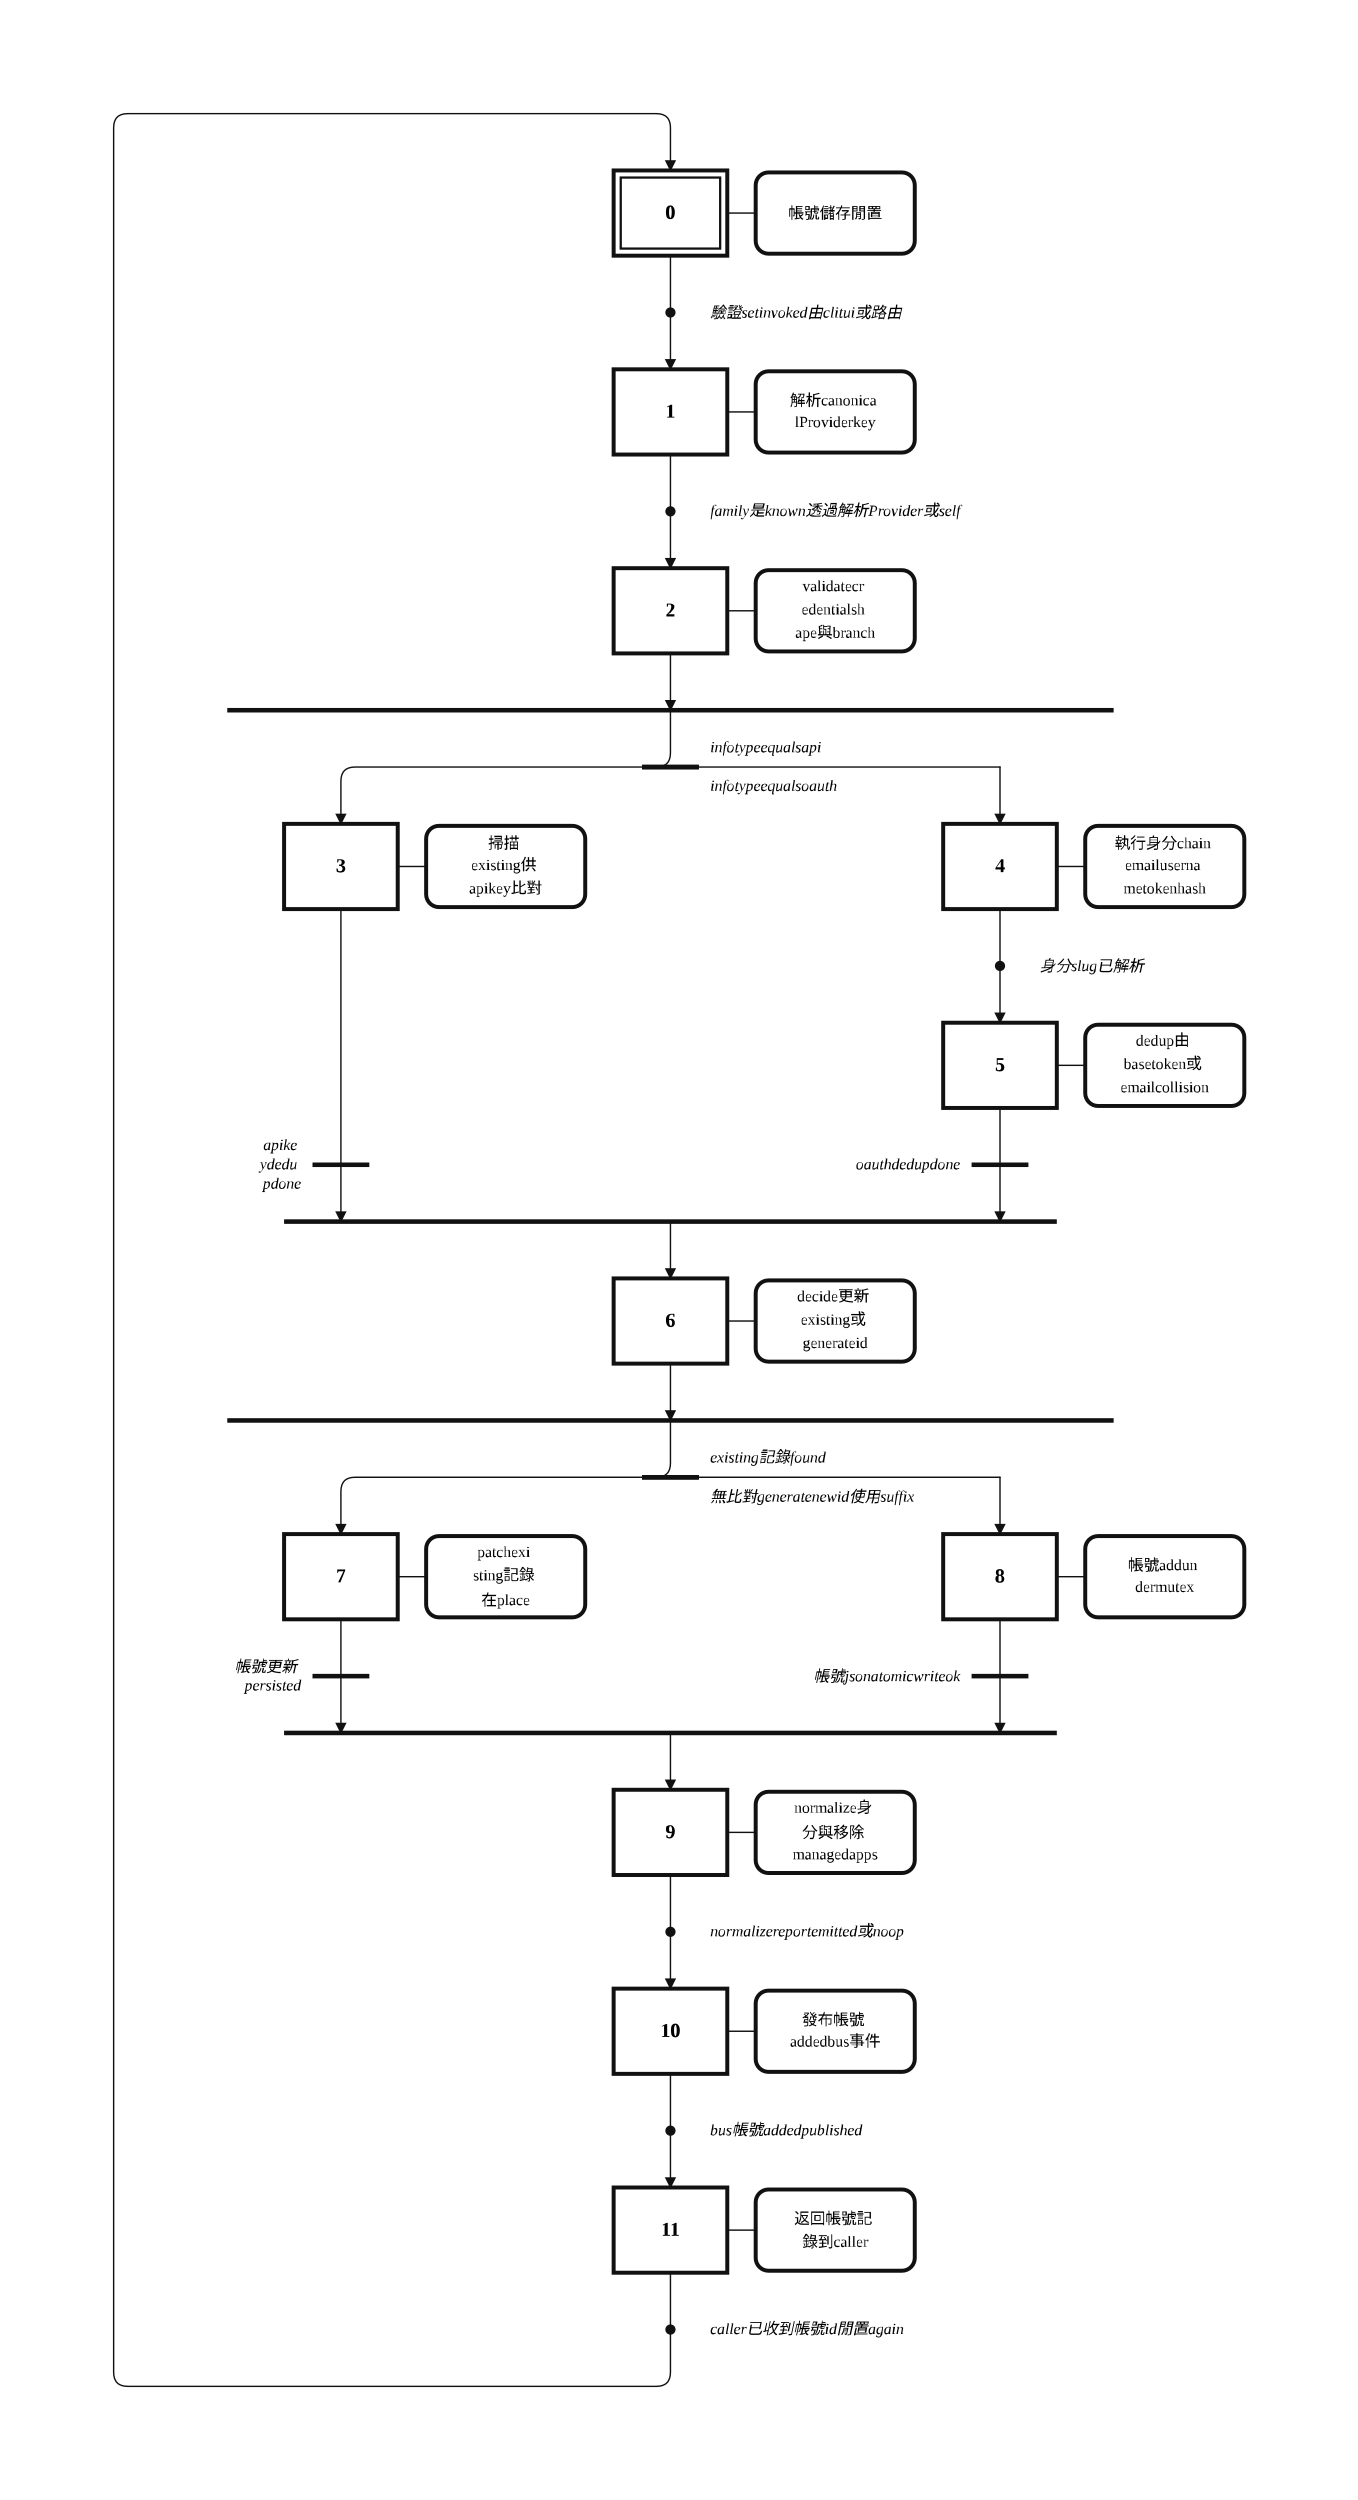
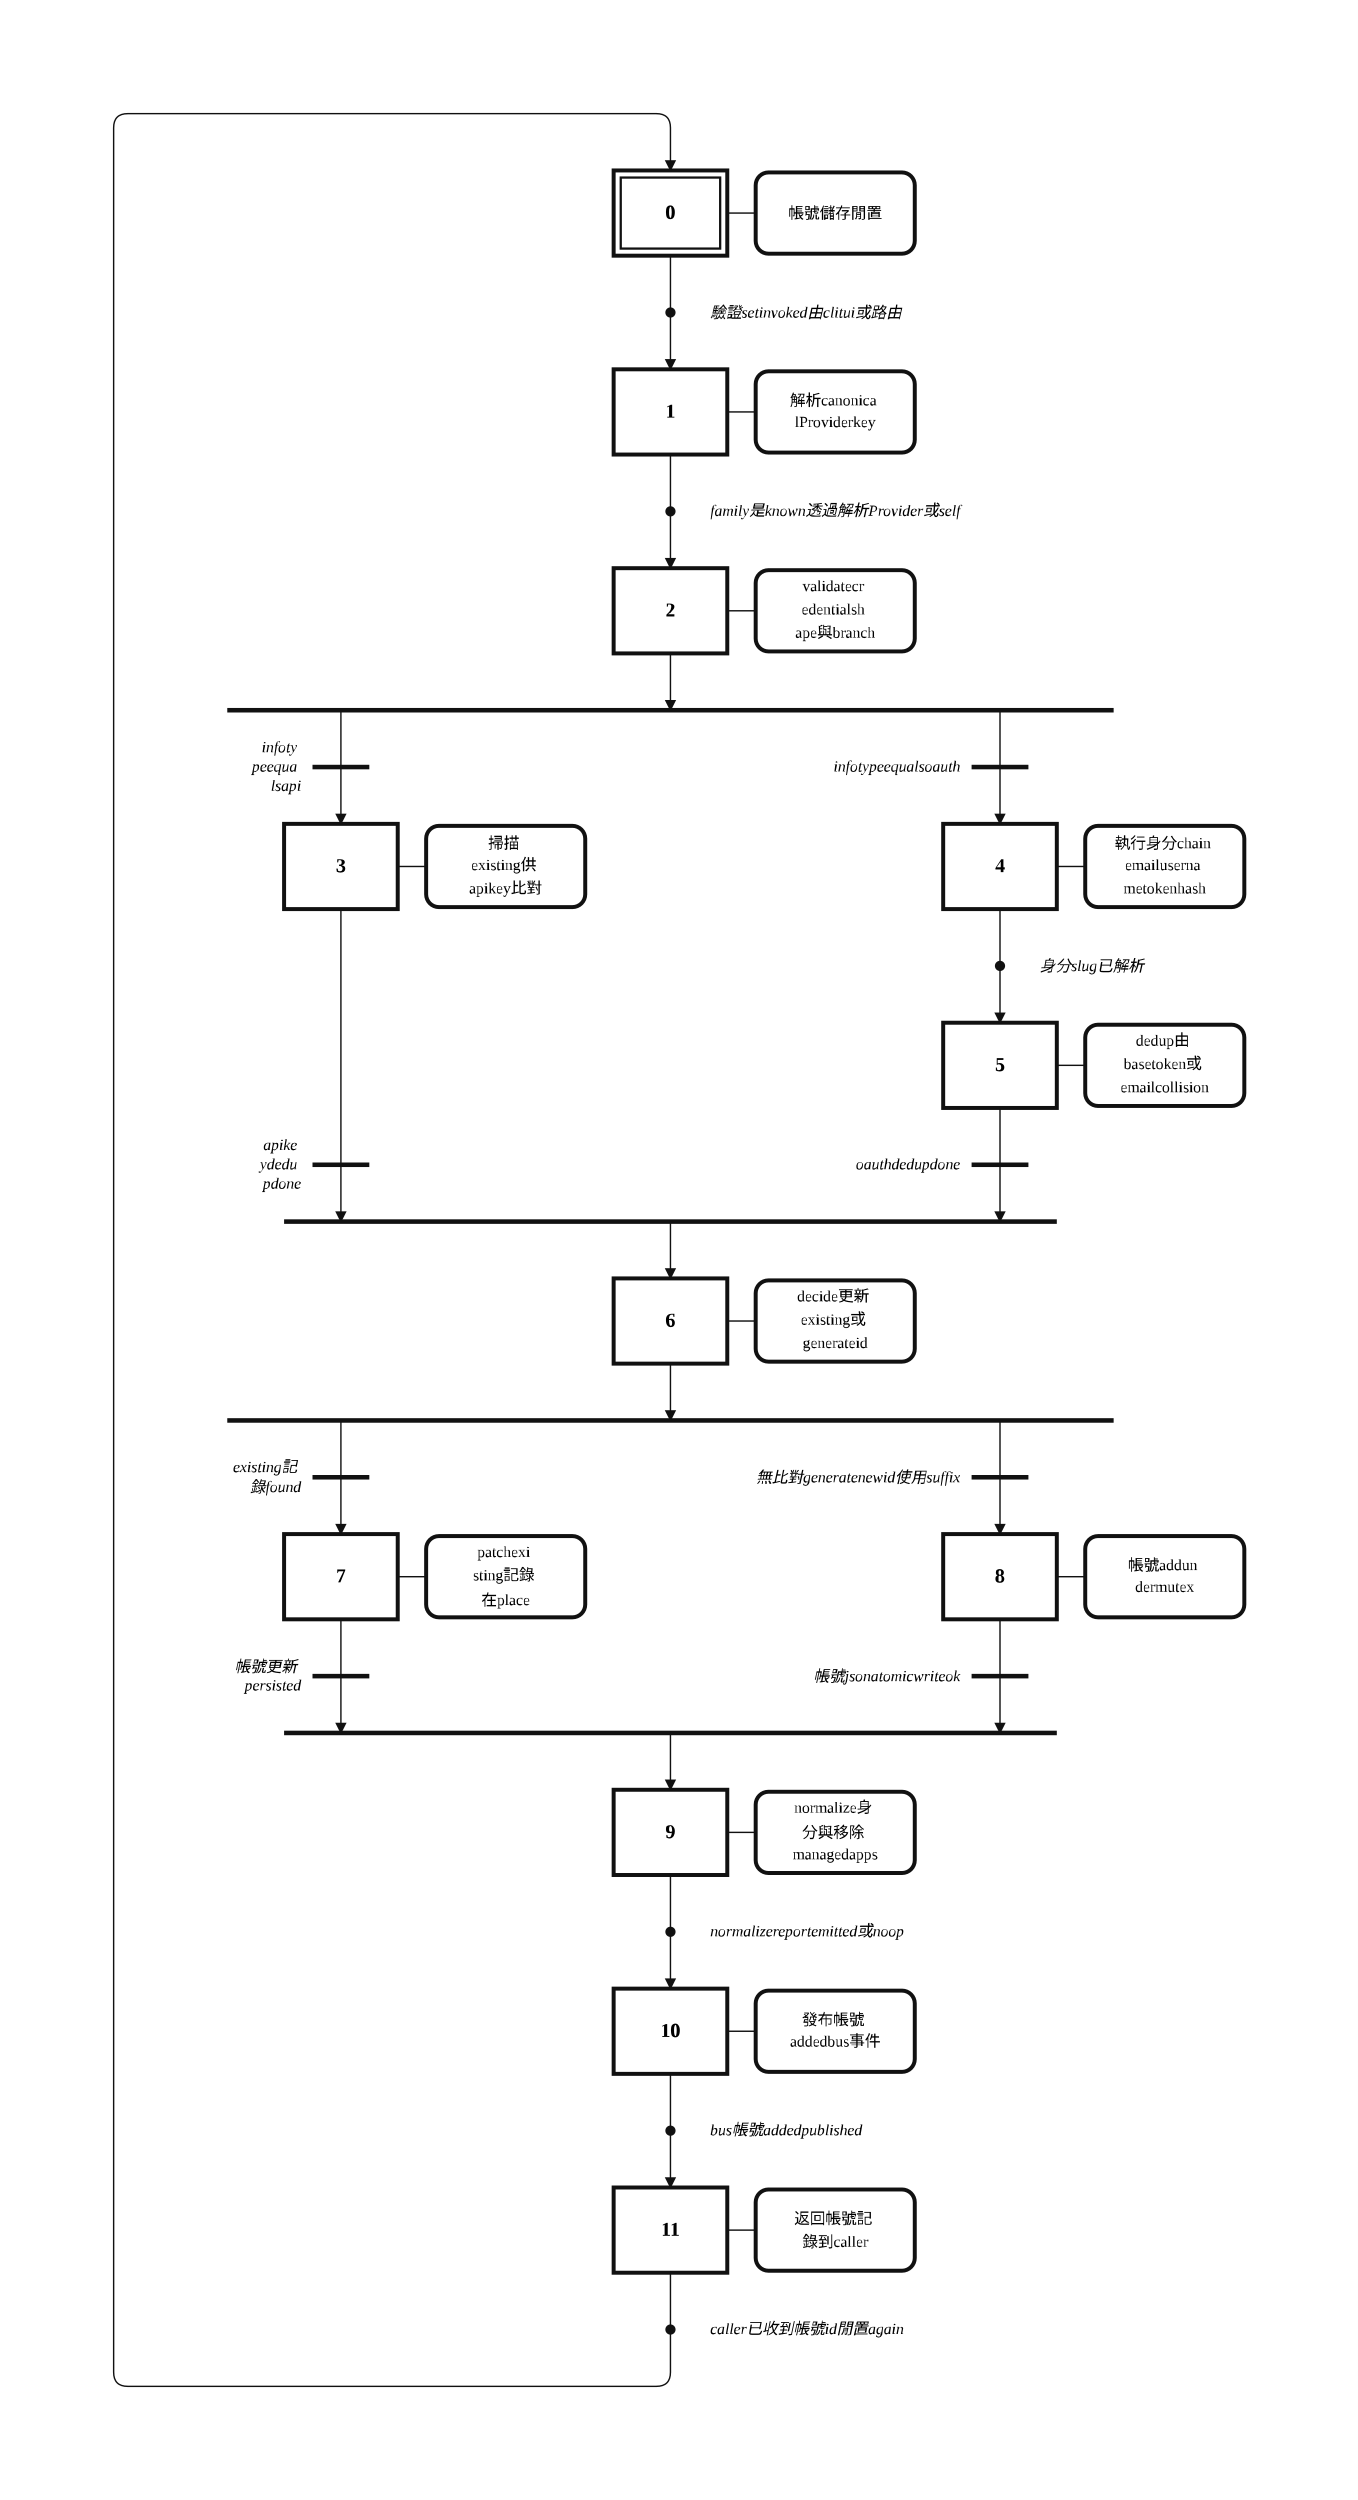
<svg xmlns="http://www.w3.org/2000/svg" width="956" height="1760" viewBox="-2.00 -2.00 47.80 88.00" role="img">
  <style>
.step{fill:#fff;stroke:#111;stroke-width:.14}.step-inner{fill:none;stroke:#111;stroke-width:.08}
.action{fill:#fff;stroke:#111;stroke-width:.14}.gate{stroke:#111;stroke-width:.16}
.edge{fill:none;stroke:#111;stroke-width:.05;stroke-linecap:round;stroke-linejoin:round}.edge-arrow{marker-end:url(#arrow)}
.flyover-mask{stroke:#fff;stroke-width:.12;stroke-linecap:round}
.flyover{fill:none;stroke:#111;stroke-width:.05;stroke-linecap:round}
.junction{fill:#111;stroke:#111;stroke-width:0}.branch-junction{fill:#fff;stroke:#111;stroke-width:.08}
.assoc{stroke:#111;stroke-width:.05}.label{font:bold .7px 'Times New Roman', 'BiauKai', 'DFKai-SB', serif;text-anchor:middle;dominant-baseline:middle}
.action-label{font:.55px 'Times New Roman', 'BiauKai', 'DFKai-SB', serif;text-anchor:middle;dominant-baseline:middle}.gate-label{font:italic .55px 'Times New Roman', 'BiauKai', 'DFKai-SB', serif;text-anchor:start;dominant-baseline:middle}.gate-label-left{font:italic .55px 'Times New Roman', 'BiauKai', 'DFKai-SB', serif;text-anchor:end;dominant-baseline:middle}
</style>
  <defs>
    <marker id="arrow" markerWidth="0.4" markerHeight="0.4" refX="0.36" refY="0.2" orient="auto" markerUnits="userSpaceOnUse">
      <path d="M 0 0 L 0.4 0.2 L 0 0.4 z" fill="#111" />
    </marker>
  </defs>
  <rect x="-2.00" y="-2.00" width="47.80" height="88.00" fill="white" />
  <path class="edge" d="M 21.60 7.00 L 21.60 9.00" />
  <path class="edge edge-arrow" d="M 21.60 9.00 L 21.60 11.00" />
  <path class="edge" d="M 21.60 14.00 L 21.60 16.00" />
  <path class="edge edge-arrow" d="M 21.60 16.00 L 21.60 18.00" />
  <path class="edge edge-arrow" d="M 21.60 21.00 L 21.60 23.00" />
-   <path class="edge edge-arrow" d="M 21.60 23.00 L 21.60 24.50 Q 21.60 25.00 21.10 25.00 L 10.50 25.00 Q 10.00 25.00 10.00 25.50 L 10.00 27.00" />
-   <path class="edge" d="M 21.60 25.00 L 33.20 25.00" />
-   <path class="edge edge-arrow" d="M 33.20 25.00 L 33.20 27.00" />
+   <path class="edge edge-arrow" d="M 10.00 23.00 L 10.00 27.00" />
+   <path class="edge edge-arrow" d="M 33.20 23.00 L 33.20 27.00" />
  <path class="edge edge-arrow" d="M 10.00 30.00 L 10.00 41.00" />
  <path class="edge edge-arrow" d="M 21.60 41.00 L 21.60 43.00" />
  <path class="edge" d="M 33.20 30.00 L 33.20 32.00" />
  <path class="edge edge-arrow" d="M 33.20 32.00 L 33.20 34.00" />
  <path class="edge edge-arrow" d="M 33.20 37.00 L 33.20 41.00" />
  <path class="edge edge-arrow" d="M 21.60 46.00 L 21.60 48.00" />
-   <path class="edge edge-arrow" d="M 21.60 48.00 L 21.60 49.50 Q 21.60 50.00 21.10 50.00 L 10.50 50.00 Q 10.00 50.00 10.00 50.50 L 10.00 52.00" />
-   <path class="edge" d="M 21.60 50.00 L 33.20 50.00" />
-   <path class="edge edge-arrow" d="M 33.20 50.00 L 33.20 52.00" />
+   <path class="edge edge-arrow" d="M 10.00 48.00 L 10.00 52.00" />
+   <path class="edge edge-arrow" d="M 33.20 48.00 L 33.20 52.00" />
  <path class="edge edge-arrow" d="M 10.00 55.00 L 10.00 59.00" />
  <path class="edge edge-arrow" d="M 21.60 59.00 L 21.60 61.00" />
  <path class="edge edge-arrow" d="M 33.20 55.00 L 33.20 59.00" />
  <path class="edge" d="M 21.60 64.00 L 21.60 66.00" />
  <path class="edge edge-arrow" d="M 21.60 66.00 L 21.60 68.00" />
  <path class="edge" d="M 21.60 71.00 L 21.60 73.00" />
  <path class="edge edge-arrow" d="M 21.60 73.00 L 21.60 75.00" />
  <path class="edge" d="M 21.60 78.00 L 21.60 80.00" />
  <path class="edge edge-arrow" d="M 21.60 80.00 L 21.60 81.50 Q 21.60 82.00 21.10 82.00 L 2.50 82.00 Q 2.00 82.00 2.00 81.50 L 2.00 2.50 Q 2.00 2.00 2.50 2.00 L 21.10 2.00 Q 21.60 2.00 21.60 2.50 L 21.60 4.00" />
  <rect class="step" x="19.60" y="4.00" width="4.00" height="3.00" />
  <rect class="step-inner" x="19.85" y="4.25" width="3.50" height="2.50" />
  <text class="label" x="21.60" y="5.50">0</text>
  <rect class="step" x="19.60" y="11.00" width="4.00" height="3.00" />
  <text class="label" x="21.60" y="12.50">1</text>
  <rect class="step" x="19.60" y="18.00" width="4.00" height="3.00" />
  <text class="label" x="21.60" y="19.50">2</text>
  <rect class="step" x="8.00" y="27.00" width="4.00" height="3.00" />
  <text class="label" x="10.00" y="28.50">3</text>
  <rect class="step" x="31.20" y="27.00" width="4.00" height="3.00" />
  <text class="label" x="33.20" y="28.50">4</text>
  <rect class="step" x="31.20" y="34.00" width="4.00" height="3.00" />
  <text class="label" x="33.20" y="35.50">5</text>
  <rect class="step" x="19.60" y="43.00" width="4.00" height="3.00" />
  <text class="label" x="21.60" y="44.50">6</text>
  <rect class="step" x="8.00" y="52.00" width="4.00" height="3.00" />
  <text class="label" x="10.00" y="53.50">7</text>
  <rect class="step" x="31.20" y="52.00" width="4.00" height="3.00" />
  <text class="label" x="33.20" y="53.50">8</text>
  <rect class="step" x="19.60" y="61.00" width="4.00" height="3.00" />
  <text class="label" x="21.60" y="62.50">9</text>
  <rect class="step" x="19.60" y="68.00" width="4.00" height="3.00" />
  <text class="label" x="21.60" y="69.50">10</text>
  <rect class="step" x="19.60" y="75.00" width="4.00" height="3.00" />
  <text class="label" x="21.60" y="76.50">11</text>
  <line class="assoc" x1="23.60" y1="5.50" x2="24.60" y2="5.50" />
  <rect class="action" x="24.60" y="4.07" width="5.60" height="2.86" rx="0.45" ry="0.45" />
  <text class="action-label" x="27.40" y="5.50">
    <tspan x="27.40" dy="0">帳號儲存閒置</tspan>
  </text>
  <line class="assoc" x1="23.60" y1="12.50" x2="24.60" y2="12.50" />
  <rect class="action" x="24.60" y="11.07" width="5.60" height="2.86" rx="0.45" ry="0.45" />
  <text class="action-label" x="27.40" y="12.09">
    <tspan x="27.40" dy="0">解析canonica</tspan>
    <tspan x="27.40" dy="0.82">lProviderkey</tspan>
  </text>
  <line class="assoc" x1="23.60" y1="19.50" x2="24.60" y2="19.50" />
  <rect class="action" x="24.60" y="18.07" width="5.60" height="2.86" rx="0.45" ry="0.45" />
  <text class="action-label" x="27.40" y="18.68">
    <tspan x="27.40" dy="0">validatecr</tspan>
    <tspan x="27.40" dy="0.82">edentialsh</tspan>
    <tspan x="27.40" dy="0.82">ape與branch</tspan>
  </text>
  <line class="assoc" x1="12.00" y1="28.50" x2="13.00" y2="28.50" />
  <rect class="action" x="13.00" y="27.07" width="5.60" height="2.86" rx="0.45" ry="0.45" />
  <text class="action-label" x="15.80" y="27.68">
    <tspan x="15.80" dy="0">掃描</tspan>
    <tspan x="15.80" dy="0.82">existing供</tspan>
    <tspan x="15.80" dy="0.82">apikey比對</tspan>
  </text>
  <line class="assoc" x1="35.20" y1="28.50" x2="36.20" y2="28.50" />
  <rect class="action" x="36.20" y="27.07" width="5.60" height="2.86" rx="0.45" ry="0.45" />
  <text class="action-label" x="39.00" y="27.68">
    <tspan x="39.00" dy="0">執行身分chain</tspan>
    <tspan x="39.00" dy="0.82">emailuserna</tspan>
    <tspan x="39.00" dy="0.82">metokenhash</tspan>
  </text>
  <line class="assoc" x1="35.20" y1="35.50" x2="36.20" y2="35.50" />
  <rect class="action" x="36.20" y="34.07" width="5.60" height="2.86" rx="0.45" ry="0.45" />
  <text class="action-label" x="39.00" y="34.68">
    <tspan x="39.00" dy="0">dedup由</tspan>
    <tspan x="39.00" dy="0.82">basetoken或</tspan>
    <tspan x="39.00" dy="0.82">emailcollision</tspan>
  </text>
  <line class="assoc" x1="23.60" y1="44.50" x2="24.60" y2="44.50" />
  <rect class="action" x="24.60" y="43.07" width="5.60" height="2.86" rx="0.45" ry="0.45" />
  <text class="action-label" x="27.40" y="43.68">
    <tspan x="27.40" dy="0">decide更新</tspan>
    <tspan x="27.40" dy="0.82">existing或</tspan>
    <tspan x="27.40" dy="0.82">generateid</tspan>
  </text>
  <line class="assoc" x1="12.00" y1="53.50" x2="13.00" y2="53.50" />
  <rect class="action" x="13.00" y="52.07" width="5.60" height="2.86" rx="0.45" ry="0.45" />
  <text class="action-label" x="15.80" y="52.68">
    <tspan x="15.80" dy="0">patchexi</tspan>
    <tspan x="15.80" dy="0.82">sting記錄</tspan>
    <tspan x="15.80" dy="0.82">在place</tspan>
  </text>
  <line class="assoc" x1="35.20" y1="53.50" x2="36.20" y2="53.50" />
  <rect class="action" x="36.20" y="52.07" width="5.60" height="2.86" rx="0.45" ry="0.45" />
  <text class="action-label" x="39.00" y="53.09">
    <tspan x="39.00" dy="0">帳號addun</tspan>
    <tspan x="39.00" dy="0.82">dermutex</tspan>
  </text>
  <line class="assoc" x1="23.60" y1="62.50" x2="24.60" y2="62.50" />
  <rect class="action" x="24.60" y="61.07" width="5.60" height="2.86" rx="0.45" ry="0.45" />
  <text class="action-label" x="27.40" y="61.68">
    <tspan x="27.40" dy="0">normalize身</tspan>
    <tspan x="27.40" dy="0.82">分與移除</tspan>
    <tspan x="27.40" dy="0.82">managedapps</tspan>
  </text>
  <line class="assoc" x1="23.60" y1="69.50" x2="24.60" y2="69.50" />
  <rect class="action" x="24.60" y="68.07" width="5.60" height="2.86" rx="0.45" ry="0.45" />
  <text class="action-label" x="27.40" y="69.09">
    <tspan x="27.40" dy="0">發布帳號</tspan>
    <tspan x="27.40" dy="0.82">addedbus事件</tspan>
  </text>
  <line class="assoc" x1="23.60" y1="76.50" x2="24.60" y2="76.50" />
  <rect class="action" x="24.60" y="75.07" width="5.60" height="2.86" rx="0.45" ry="0.45" />
  <text class="action-label" x="27.40" y="76.09">
    <tspan x="27.40" dy="0">返回帳號記</tspan>
    <tspan x="27.40" dy="0.82">錄到caller</tspan>
  </text>
  <circle class="junction" cx="21.60" cy="9.00" r="0.18" />
  <text class="gate-label" x="23.00" y="9.00">
    <tspan x="23.00" dy="0">驗證setinvoked由clitui或路由</tspan>
  </text>
  <circle class="junction" cx="21.60" cy="16.00" r="0.18" />
  <text class="gate-label" x="23.00" y="16.00">
    <tspan x="23.00" dy="0">family是known透過解析Provider或self</tspan>
  </text>
  <line class="gate" x1="6.00" y1="23.00" x2="37.20" y2="23.00" />
  <line class="gate" x1="8.00" y1="41.00" x2="35.20" y2="41.00" />
  <circle class="junction" cx="33.20" cy="32.00" r="0.18" />
  <text class="gate-label" x="34.60" y="32.00">
    <tspan x="34.60" dy="0">身分slug已解析</tspan>
  </text>
  <line class="gate" x1="6.00" y1="48.00" x2="37.20" y2="48.00" />
  <line class="gate" x1="8.00" y1="59.00" x2="35.20" y2="59.00" />
  <circle class="junction" cx="21.60" cy="66.00" r="0.18" />
  <text class="gate-label" x="23.00" y="66.00">
    <tspan x="23.00" dy="0">normalizereportemitted或noop</tspan>
  </text>
  <circle class="junction" cx="21.60" cy="73.00" r="0.18" />
  <text class="gate-label" x="23.00" y="73.00">
    <tspan x="23.00" dy="0">bus帳號addedpublished</tspan>
  </text>
  <circle class="junction" cx="21.60" cy="80.00" r="0.18" />
  <text class="gate-label" x="23.00" y="80.00">
    <tspan x="23.00" dy="0">caller已收到帳號id閒置again</tspan>
  </text>
-   <line class="gate" x1="20.60" y1="25.00" x2="22.60" y2="25.00" />
-   <text class="gate-label" x="23.00" y="24.32">
-     <tspan x="23.00" dy="0">infotypeequalsapi</tspan>
-   </text>
-   <line class="gate" x1="20.60" y1="25.00" x2="22.60" y2="25.00" />
-   <text class="gate-label" x="23.00" y="25.68">
-     <tspan x="23.00" dy="0">infotypeequalsoauth</tspan>
+   <line class="gate" x1="9.00" y1="25.00" x2="11.00" y2="25.00" />
+   <text class="gate-label-left" x="8.60" y="24.32">
+     <tspan x="8.60" dy="0">infoty</tspan>
+     <tspan x="8.60" dy="0.68">peequa</tspan>
+     <tspan x="8.60" dy="0.68">lsapi</tspan>
+   </text>
+   <line class="gate" x1="32.20" y1="25.00" x2="34.20" y2="25.00" />
+   <text class="gate-label-left" x="31.80" y="25.00">
+     <tspan x="31.80" dy="0">infotypeequalsoauth</tspan>
  </text>
  <line class="gate" x1="9.00" y1="39.00" x2="11.00" y2="39.00" />
  <text class="gate-label-left" x="8.60" y="38.32">
    <tspan x="8.60" dy="0">apike</tspan>
    <tspan x="8.60" dy="0.68">ydedu</tspan>
    <tspan x="8.60" dy="0.68">pdone</tspan>
  </text>
  <line class="gate" x1="32.20" y1="39.00" x2="34.20" y2="39.00" />
  <text class="gate-label-left" x="31.80" y="39.00">
    <tspan x="31.80" dy="0">oauthdedupdone</tspan>
  </text>
-   <line class="gate" x1="20.60" y1="50.00" x2="22.60" y2="50.00" />
-   <text class="gate-label" x="23.00" y="49.32">
-     <tspan x="23.00" dy="0">existing記錄found</tspan>
-   </text>
-   <line class="gate" x1="20.60" y1="50.00" x2="22.60" y2="50.00" />
-   <text class="gate-label" x="23.00" y="50.68">
-     <tspan x="23.00" dy="0">無比對generatenewid使用suffix</tspan>
+   <line class="gate" x1="9.00" y1="50.00" x2="11.00" y2="50.00" />
+   <text class="gate-label-left" x="8.60" y="49.66">
+     <tspan x="8.60" dy="0">existing記</tspan>
+     <tspan x="8.60" dy="0.68">錄found</tspan>
+   </text>
+   <line class="gate" x1="32.20" y1="50.00" x2="34.20" y2="50.00" />
+   <text class="gate-label-left" x="31.80" y="50.00">
+     <tspan x="31.80" dy="0">無比對generatenewid使用suffix</tspan>
  </text>
  <line class="gate" x1="9.00" y1="57.00" x2="11.00" y2="57.00" />
  <text class="gate-label-left" x="8.60" y="56.66">
    <tspan x="8.60" dy="0">帳號更新</tspan>
    <tspan x="8.60" dy="0.68">persisted</tspan>
  </text>
  <line class="gate" x1="32.20" y1="57.00" x2="34.20" y2="57.00" />
  <text class="gate-label-left" x="31.80" y="57.00">
    <tspan x="31.80" dy="0">帳號jsonatomicwriteok</tspan>
  </text>
</svg>
